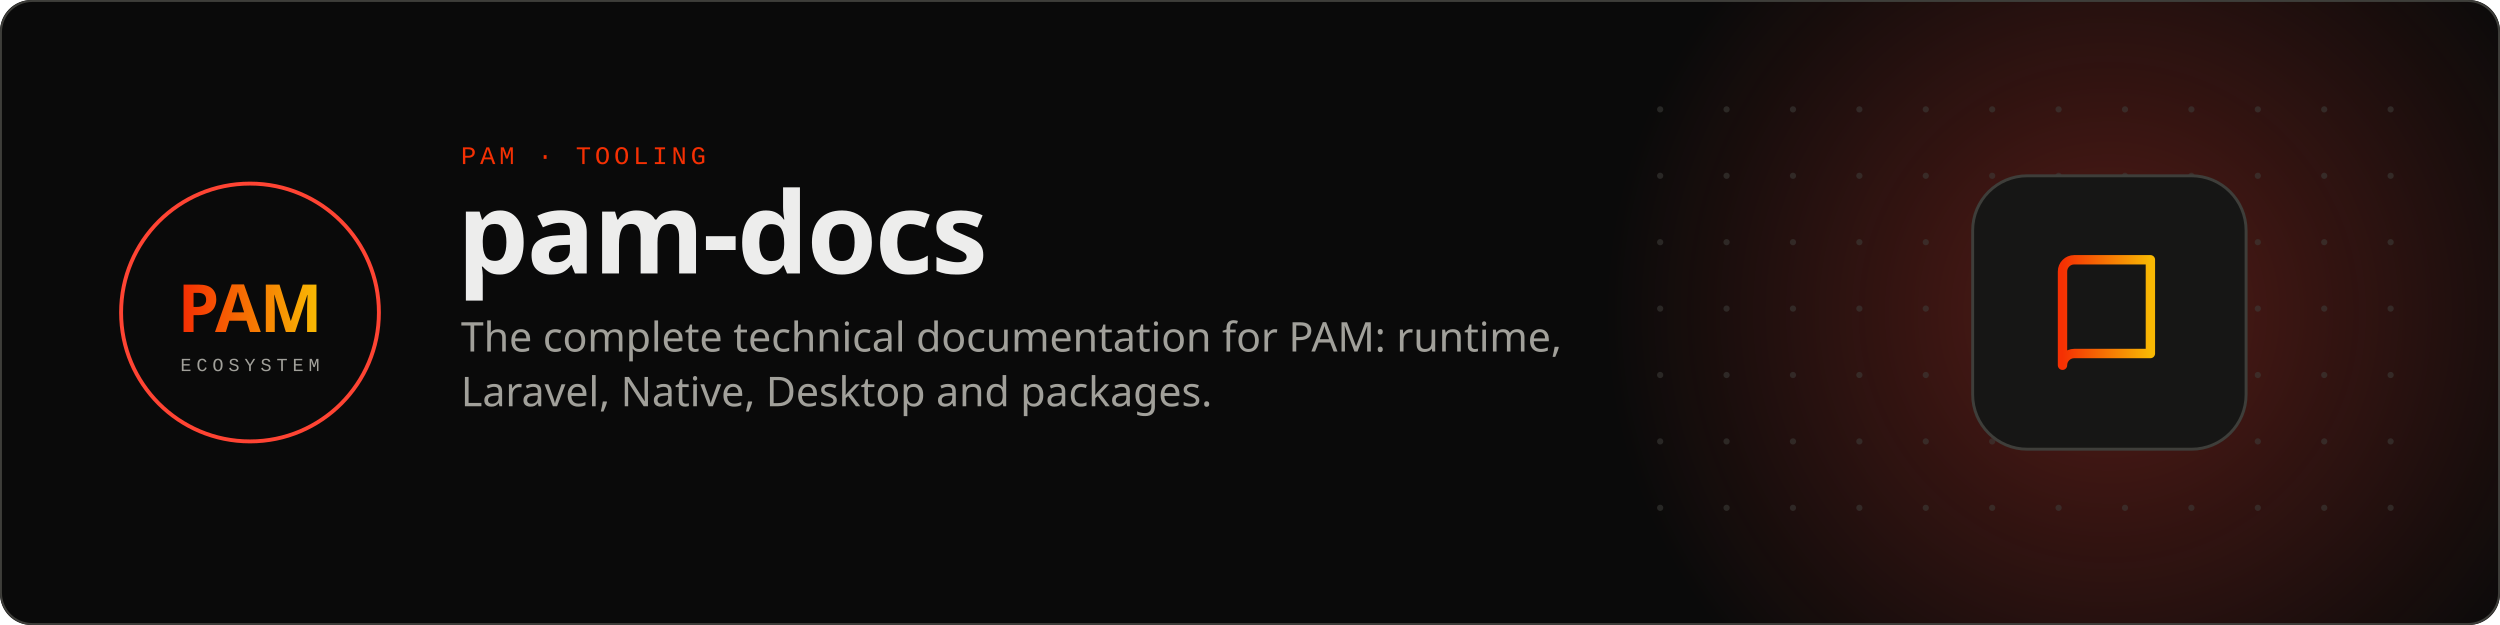
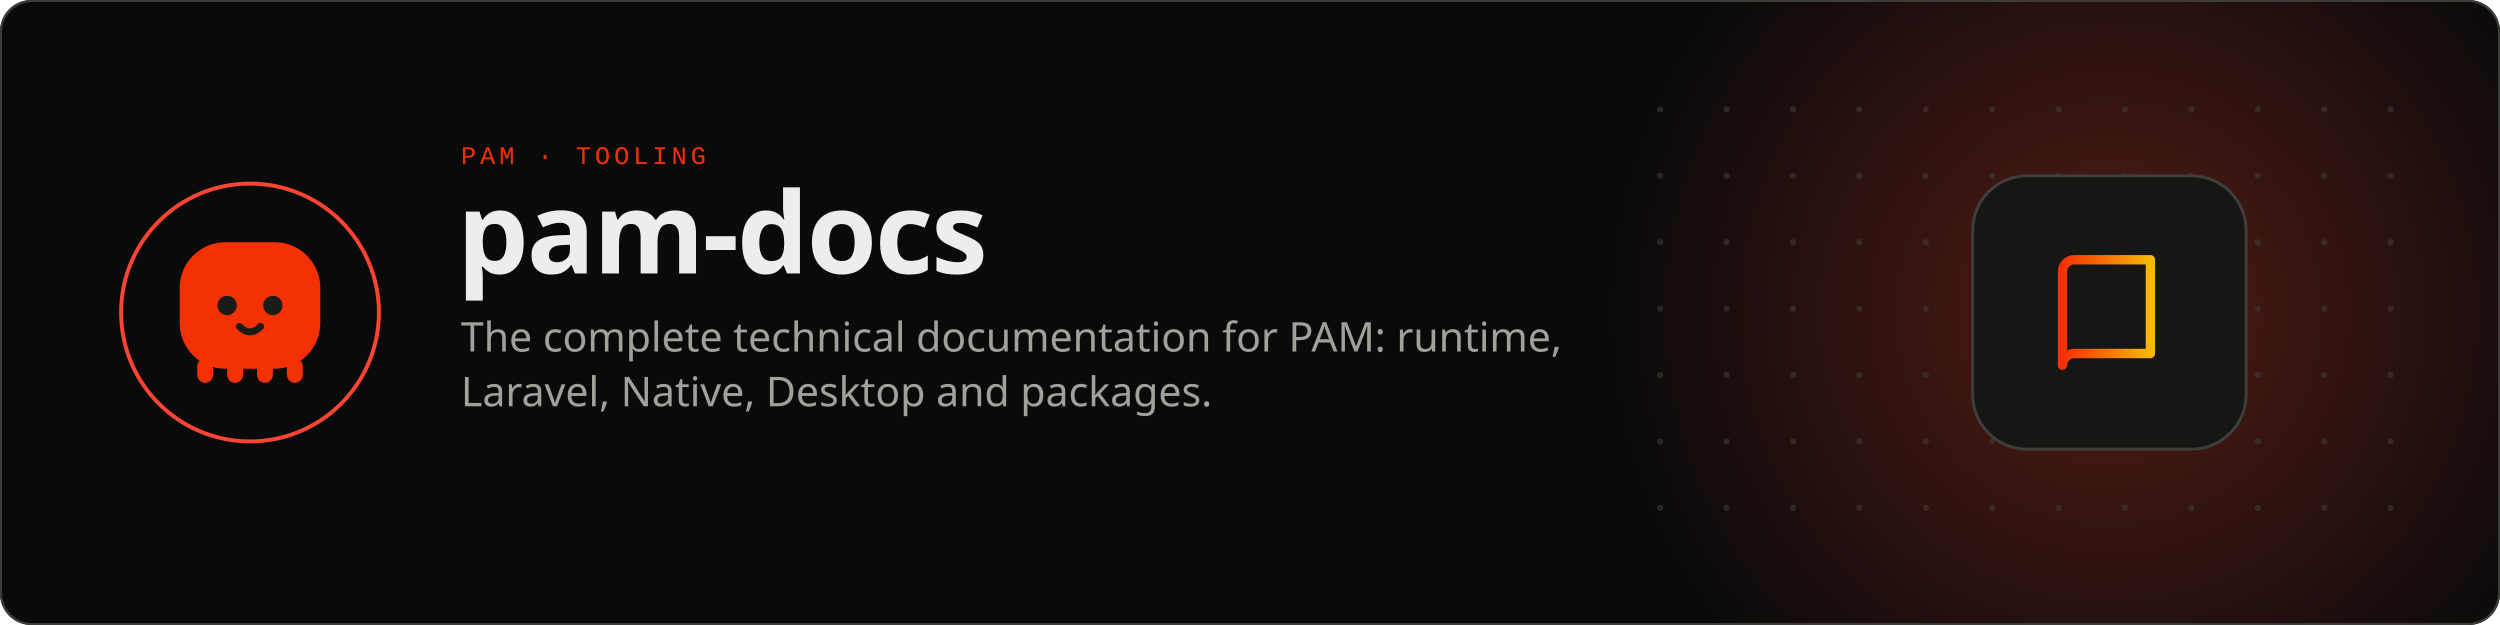
<svg xmlns="http://www.w3.org/2000/svg" viewBox="0 0 1280 320" width="1280" height="320" role="img" aria-label="pam-docs: The complete technical documentation for PAM: runtime, Laravel, Native, Desktop and packages.">
  <defs>
    <linearGradient id="pg" x1="0" y1="0" x2="1" y2="0">
      <stop offset="0" stop-color="#f53003" />
      <stop offset="1" stop-color="#f8b803" />
    </linearGradient>
    <radialGradient id="gl">
      <stop offset="0" stop-color="#ff4433" stop-opacity=".30" />
      <stop offset="1" stop-color="#ff4433" stop-opacity="0" />
    </radialGradient>
    <clipPath id="cl">
      <rect width="1280" height="320" rx="16" />
    </clipPath>
  </defs>
  <g clip-path="url(#cl)">
    <rect width="1280" height="320" fill="#0a0a0a" />
    <circle cx="1080" cy="160" r="260" fill="url(#gl)" />
    <g fill="#3e3e3a" opacity=".55">
      <circle cx="850" cy="56" r="1.6" />
      <circle cx="850" cy="90" r="1.6" />
      <circle cx="850" cy="124" r="1.6" />
      <circle cx="850" cy="158" r="1.6" />
      <circle cx="850" cy="192" r="1.6" />
      <circle cx="850" cy="226" r="1.6" />
      <circle cx="850" cy="260" r="1.6" />
      <circle cx="884" cy="56" r="1.6" />
      <circle cx="884" cy="90" r="1.6" />
      <circle cx="884" cy="124" r="1.6" />
      <circle cx="884" cy="158" r="1.6" />
      <circle cx="884" cy="192" r="1.6" />
      <circle cx="884" cy="226" r="1.6" />
      <circle cx="884" cy="260" r="1.6" />
      <circle cx="918" cy="56" r="1.6" />
      <circle cx="918" cy="90" r="1.6" />
      <circle cx="918" cy="124" r="1.6" />
      <circle cx="918" cy="158" r="1.6" />
      <circle cx="918" cy="192" r="1.6" />
      <circle cx="918" cy="226" r="1.6" />
      <circle cx="918" cy="260" r="1.6" />
      <circle cx="952" cy="56" r="1.6" />
      <circle cx="952" cy="90" r="1.6" />
      <circle cx="952" cy="124" r="1.6" />
      <circle cx="952" cy="158" r="1.6" />
      <circle cx="952" cy="192" r="1.6" />
      <circle cx="952" cy="226" r="1.6" />
      <circle cx="952" cy="260" r="1.6" />
      <circle cx="986" cy="56" r="1.6" />
      <circle cx="986" cy="90" r="1.6" />
      <circle cx="986" cy="124" r="1.6" />
      <circle cx="986" cy="158" r="1.6" />
      <circle cx="986" cy="192" r="1.6" />
      <circle cx="986" cy="226" r="1.6" />
      <circle cx="986" cy="260" r="1.6" />
      <circle cx="1020" cy="56" r="1.6" />
      <circle cx="1020" cy="90" r="1.6" />
      <circle cx="1020" cy="124" r="1.6" />
      <circle cx="1020" cy="158" r="1.6" />
      <circle cx="1020" cy="192" r="1.6" />
      <circle cx="1020" cy="226" r="1.6" />
      <circle cx="1020" cy="260" r="1.6" />
      <circle cx="1054" cy="56" r="1.6" />
      <circle cx="1054" cy="90" r="1.6" />
      <circle cx="1054" cy="124" r="1.6" />
      <circle cx="1054" cy="158" r="1.6" />
      <circle cx="1054" cy="192" r="1.6" />
      <circle cx="1054" cy="226" r="1.6" />
      <circle cx="1054" cy="260" r="1.6" />
      <circle cx="1088" cy="56" r="1.6" />
      <circle cx="1088" cy="90" r="1.6" />
      <circle cx="1088" cy="124" r="1.6" />
      <circle cx="1088" cy="158" r="1.6" />
      <circle cx="1088" cy="192" r="1.6" />
      <circle cx="1088" cy="226" r="1.6" />
      <circle cx="1088" cy="260" r="1.6" />
      <circle cx="1122" cy="56" r="1.6" />
      <circle cx="1122" cy="90" r="1.6" />
      <circle cx="1122" cy="124" r="1.6" />
      <circle cx="1122" cy="158" r="1.6" />
      <circle cx="1122" cy="192" r="1.6" />
      <circle cx="1122" cy="226" r="1.6" />
      <circle cx="1122" cy="260" r="1.6" />
      <circle cx="1156" cy="56" r="1.6" />
      <circle cx="1156" cy="90" r="1.6" />
      <circle cx="1156" cy="124" r="1.6" />
      <circle cx="1156" cy="158" r="1.6" />
      <circle cx="1156" cy="192" r="1.6" />
      <circle cx="1156" cy="226" r="1.6" />
      <circle cx="1156" cy="260" r="1.6" />
      <circle cx="1190" cy="56" r="1.6" />
      <circle cx="1190" cy="90" r="1.6" />
      <circle cx="1190" cy="124" r="1.6" />
      <circle cx="1190" cy="158" r="1.6" />
      <circle cx="1190" cy="192" r="1.6" />
      <circle cx="1190" cy="226" r="1.6" />
      <circle cx="1190" cy="260" r="1.6" />
      <circle cx="1224" cy="56" r="1.6" />
      <circle cx="1224" cy="90" r="1.6" />
      <circle cx="1224" cy="124" r="1.6" />
      <circle cx="1224" cy="158" r="1.6" />
      <circle cx="1224" cy="192" r="1.6" />
      <circle cx="1224" cy="226" r="1.6" />
      <circle cx="1224" cy="260" r="1.6" />
    </g>
  </g>
  <rect x=".5" y=".5" width="1279" height="319" rx="16" fill="none" stroke="#3e3e3a" />
  <circle cx="128" cy="160" r="66" fill="#0a0a0a" stroke="#ff4433" stroke-width="2" />
  <circle cx="128" cy="160" r="66" fill="none" stroke="#ff4433">
    <animate attributeName="r" values="66;92" dur="3s" repeatCount="indefinite" />
    <animate attributeName="stroke-opacity" values=".5;0" dur="3s" repeatCount="indefinite" />
  </circle>
-   <text x="128" y="170" text-anchor="middle" font-family="-apple-system, BlinkMacSystemFont, 'Segoe UI', 'Noto Sans', Helvetica, Arial, sans-serif" font-weight="700" font-size="34" letter-spacing="-.5" fill="url(#pg)">PAM</text>
-   <text x="128" y="190" text-anchor="middle" font-family="ui-monospace, SFMono-Regular, 'SF Mono', Menlo, Consolas, 'Liberation Mono', monospace" font-size="9.5" letter-spacing="2.5" fill="#a1a09a">ECOSYSTEM</text>
+   <g transform="translate(74 104.2) scale(.9)">
+     <rect x="30" y="88" width="9" height="14" rx="4.5" fill="#f53003" />
+     <rect x="47" y="88" width="9" height="14" rx="4.5" fill="#f53003" />
+     <rect x="64" y="88" width="9" height="14" rx="4.5" fill="#f53003" />
+     <rect x="81" y="88" width="9" height="14" rx="4.5" fill="#f53003" />
+     <rect x="20" y="22" width="80" height="72" rx="26" fill="#f53003" />
+     <circle cx="47" cy="58" r="5.5" fill="#1b1b18" />
+     <circle cx="73" cy="58" r="5.5" fill="#1b1b18" />
+     <path d="M54 70q6 6 12 0" stroke="#1b1b18" stroke-width="4" stroke-linecap="round" fill="none" />
+   </g>
  <text x="236" y="84" font-family="ui-monospace, SFMono-Regular, 'SF Mono', Menlo, Consolas, 'Liberation Mono', monospace" font-size="13" letter-spacing="2" fill="#f53003">PAM · TOOLING</text>
  <text x="234" y="140" font-family="-apple-system, BlinkMacSystemFont, 'Segoe UI', 'Noto Sans', Helvetica, Arial, sans-serif" font-weight="700" font-size="58" letter-spacing="-1" fill="#ededec">pam-docs</text>
  <text x="236" y="180" font-family="-apple-system, BlinkMacSystemFont, 'Segoe UI', 'Noto Sans', Helvetica, Arial, sans-serif" font-size="21" fill="#a1a09a">The complete technical documentation for PAM: runtime,</text>
  <text x="236" y="208" font-family="-apple-system, BlinkMacSystemFont, 'Segoe UI', 'Noto Sans', Helvetica, Arial, sans-serif" font-size="21" fill="#a1a09a">Laravel, Native, Desktop and packages.</text>
  <rect x="1010" y="90" width="140" height="140" rx="28" fill="#161615" stroke="#3e3e3a" stroke-width="1.5" />
  <g transform="translate(1044 124) scale(3)" fill="none" stroke="url(#pg)" stroke-width="1.6" stroke-linecap="round" stroke-linejoin="round">
    <path d="M4 5a2 2 0 0 1 2-2h13v16H6a2 2 0 0 0-2 2zM4 21a2 2 0 0 1 2-2h13" />
  </g>
</svg>
